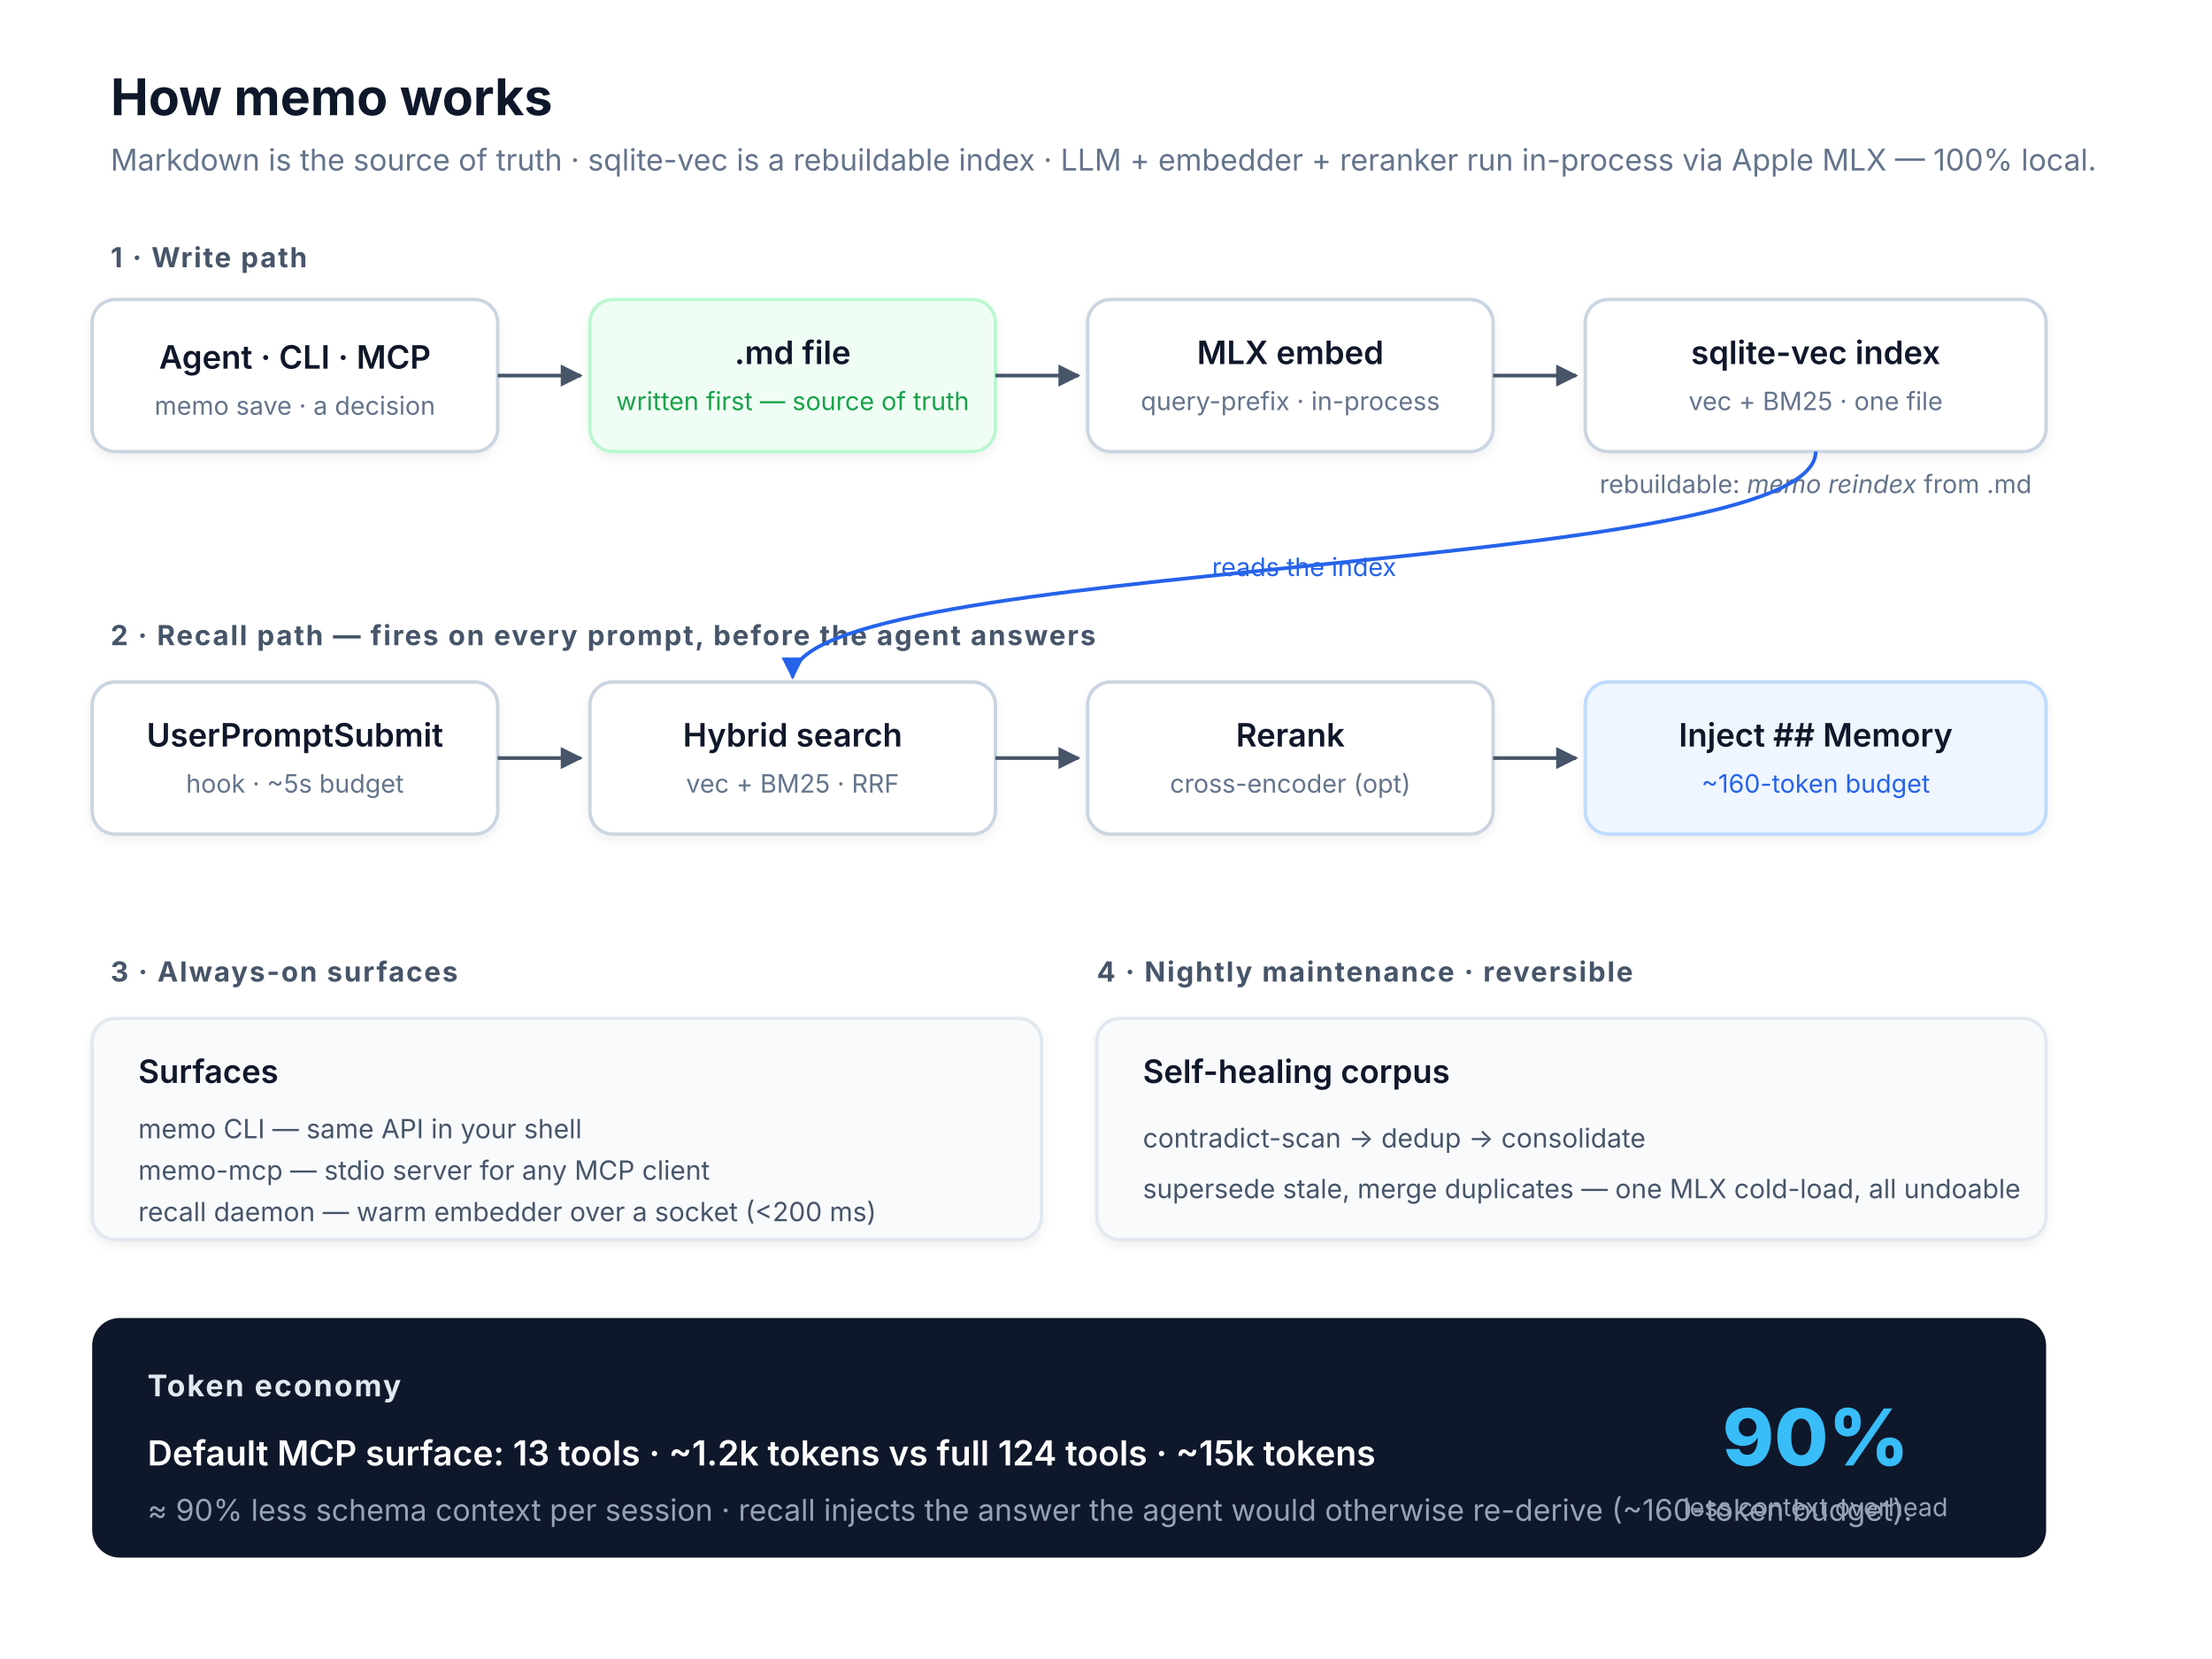
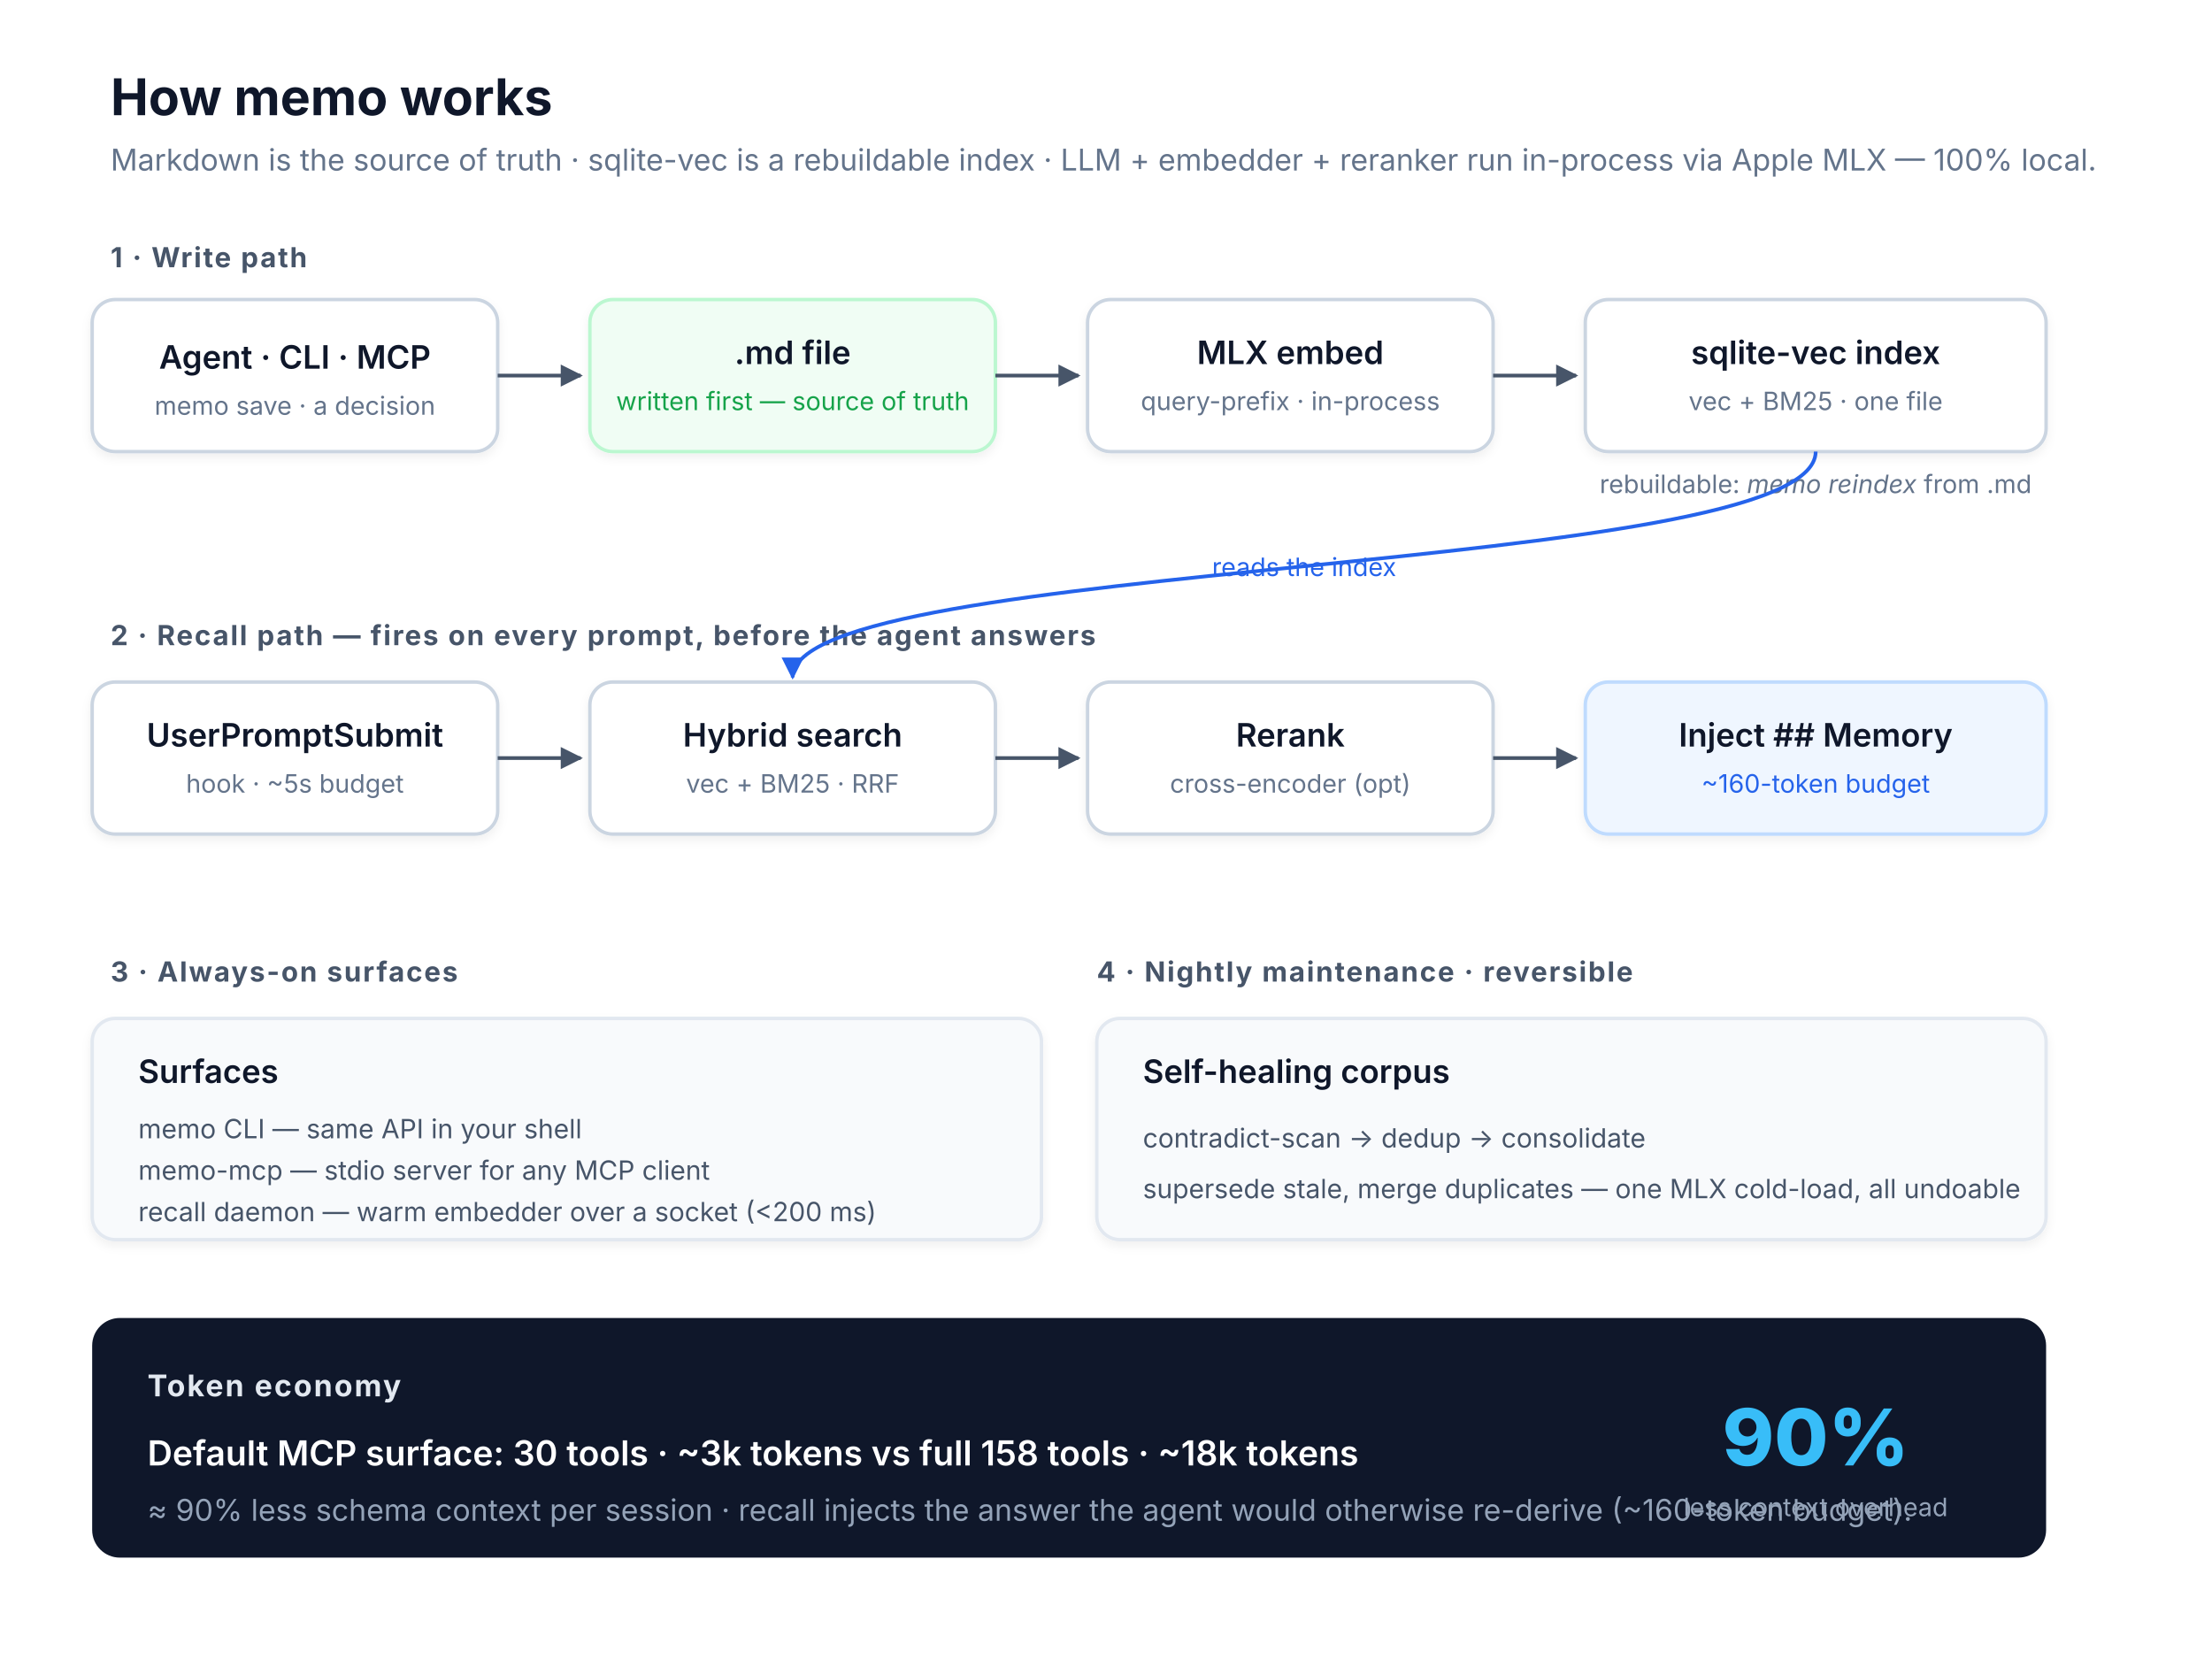
<svg xmlns="http://www.w3.org/2000/svg" viewBox="0 0 960 720" font-family="-apple-system, BlinkMacSystemFont, Segoe UI, sans-serif">
  <defs>
    <marker id="arrow" viewBox="0 0 10 10" refX="9" refY="5" markerWidth="6" markerHeight="6" orient="auto">
      <path d="M0,0 L10,5 L0,10 z" fill="#475569" />
    </marker>
    <marker id="arrow-blue" viewBox="0 0 10 10" refX="9" refY="5" markerWidth="6" markerHeight="6" orient="auto">
      <path d="M0,0 L10,5 L0,10 z" fill="#2563eb" />
    </marker>
    <filter id="shadow" x="-20%" y="-20%" width="140%" height="140%">
      <feDropShadow dx="0" dy="2" stdDeviation="2" flood-opacity="0.06" />
    </filter>
  </defs>
  <style>
    .title    { font-size: 22px; font-weight: 700; fill: #0f172a; }
    .sub      { font-size: 13px; fill: #64748b; }
    .section  { font-size: 12px; font-weight: 700; fill: #475569; letter-spacing: 0.06em; text-transform: uppercase; }
    .box      { fill: #ffffff; stroke: #cbd5e1; stroke-width: 1.5; }
    .box-md   { fill: #f0fdf4; stroke: #bbf7d0; stroke-width: 1.5; }
    .box-blue { fill: #eff6ff; stroke: #bfdbfe; stroke-width: 1.5; }
    .box-soft { fill: #f8fafc; stroke: #e2e8f0; stroke-width: 1.5; }
    .label    { font-size: 14px; font-weight: 600; fill: #0f172a; text-anchor: middle; }
    .label-l  { font-size: 14px; font-weight: 600; fill: #0f172a; text-anchor: start; }
    .meta     { font-size: 11px; fill: #64748b; text-anchor: middle; }
    .meta-l   { font-size: 11.5px; fill: #475569; text-anchor: start; }
    .green    { fill: #16a34a; }
    .blue     { fill: #2563eb; }
    .flow     { stroke: #475569; stroke-width: 1.6; fill: none; }
    .flow-b   { stroke: #2563eb; stroke-width: 1.6; fill: none; }
  </style>
  <rect x="0" y="0" width="960" height="720" fill="#ffffff" />
  <text x="48" y="50" class="title">How memo works</text>
  <text x="48" y="74" class="sub">Markdown is the source of truth · sqlite-vec is a rebuildable index · LLM + embedder + reranker run in-process via Apple MLX — 100% local.</text>
  <text x="48" y="116" class="section">1 · Write path</text>
  <rect class="box" x="40" y="130" width="176" height="66" rx="10" filter="url(#shadow)" />
  <text x="128" y="160" class="label">Agent · CLI · MCP</text>
  <text x="128" y="180" class="meta">memo save · a decision</text>
  <rect class="box-md" x="256" y="130" width="176" height="66" rx="10" filter="url(#shadow)" />
  <text x="344" y="158" class="label">.md file</text>
  <text x="344" y="178" class="meta green">written first — source of truth</text>
  <rect class="box" x="472" y="130" width="176" height="66" rx="10" filter="url(#shadow)" />
  <text x="560" y="158" class="label">MLX embed</text>
  <text x="560" y="178" class="meta">query-prefix · in-process</text>
  <rect class="box" x="688" y="130" width="200" height="66" rx="10" filter="url(#shadow)" />
  <text x="788" y="158" class="label">sqlite-vec index</text>
  <text x="788" y="178" class="meta">vec + BM25 · one file</text>
  <line class="flow" x1="216" y1="163" x2="252" y2="163" marker-end="url(#arrow)" />
  <line class="flow" x1="432" y1="163" x2="468" y2="163" marker-end="url(#arrow)" />
  <line class="flow" x1="648" y1="163" x2="684" y2="163" marker-end="url(#arrow)" />
  <text x="788" y="214" class="meta">rebuildable: <tspan font-style="italic">memo reindex</tspan> from .md</text>
  <text x="48" y="280" class="section">2 · Recall path  —  fires on every prompt, before the agent answers</text>
  <rect class="box" x="40" y="296" width="176" height="66" rx="10" filter="url(#shadow)" />
  <text x="128" y="324" class="label">UserPromptSubmit</text>
  <text x="128" y="344" class="meta">hook · ~5s budget</text>
  <rect class="box" x="256" y="296" width="176" height="66" rx="10" filter="url(#shadow)" />
  <text x="344" y="324" class="label">Hybrid search</text>
  <text x="344" y="344" class="meta">vec + BM25 · RRF</text>
  <rect class="box" x="472" y="296" width="176" height="66" rx="10" filter="url(#shadow)" />
  <text x="560" y="324" class="label">Rerank</text>
  <text x="560" y="344" class="meta">cross-encoder (opt)</text>
  <rect class="box-blue" x="688" y="296" width="200" height="66" rx="10" filter="url(#shadow)" />
  <text x="788" y="324" class="label">Inject ## Memory</text>
  <text x="788" y="344" class="meta blue">~160-token budget</text>
  <line class="flow" x1="216" y1="329" x2="252" y2="329" marker-end="url(#arrow)" />
  <line class="flow" x1="432" y1="329" x2="468" y2="329" marker-end="url(#arrow)" />
  <line class="flow" x1="648" y1="329" x2="684" y2="329" marker-end="url(#arrow)" />
  <path class="flow-b" d="M788,196 C788,250 344,242 344,294" marker-end="url(#arrow-blue)" />
  <text x="566" y="250" class="meta blue" text-anchor="middle">reads the index</text>
  <text x="48" y="426" class="section">3 · Always-on surfaces</text>
  <rect class="box-soft" x="40" y="442" width="412" height="96" rx="10" filter="url(#shadow)" />
  <text x="60" y="470" class="label-l">Surfaces</text>
  <text x="60" y="494" class="meta-l">memo CLI — same API in your shell</text>
  <text x="60" y="512" class="meta-l">memo-mcp — stdio server for any MCP client</text>
  <text x="60" y="530" class="meta-l">recall daemon — warm embedder over a socket (&lt;200 ms)</text>
  <text x="476" y="426" class="section">4 · Nightly maintenance  ·  reversible</text>
  <rect class="box-soft" x="476" y="442" width="412" height="96" rx="10" filter="url(#shadow)" />
  <text x="496" y="470" class="label-l">Self-healing corpus</text>
  <text x="496" y="498" class="meta-l">contradict-scan  →  dedup  →  consolidate</text>
  <text x="496" y="520" class="meta-l">supersede stale, merge duplicates — one MLX cold-load, all undoable</text>
  <rect x="40" y="572" width="848" height="104" rx="12" fill="#0f172a" />
  <text x="64" y="606" font-size="13" font-weight="700" fill="#e2e8f0" letter-spacing="0.06em" style="text-transform:uppercase">Token economy</text>
-   <text x="64" y="636" font-size="15" font-weight="600" fill="#ffffff">Default MCP surface: 13 tools · ~1.2k tokens   vs   full 124 tools · ~15k tokens</text>
+   <text x="64" y="636" font-size="15" font-weight="600" fill="#ffffff">Default MCP surface: 30 tools · ~3k tokens   vs   full 158 tools · ~18k tokens</text>
  <text x="64" y="660" font-size="13" fill="#94a3b8">≈ 90% less schema context per session · recall injects the answer the agent would otherwise re-derive (~160-token budget).</text>
  <text x="788" y="636" font-size="34" font-weight="800" fill="#38bdf8" text-anchor="middle">90%</text>
  <text x="788" y="658" font-size="11" fill="#94a3b8" text-anchor="middle">less context overhead</text>
</svg>
